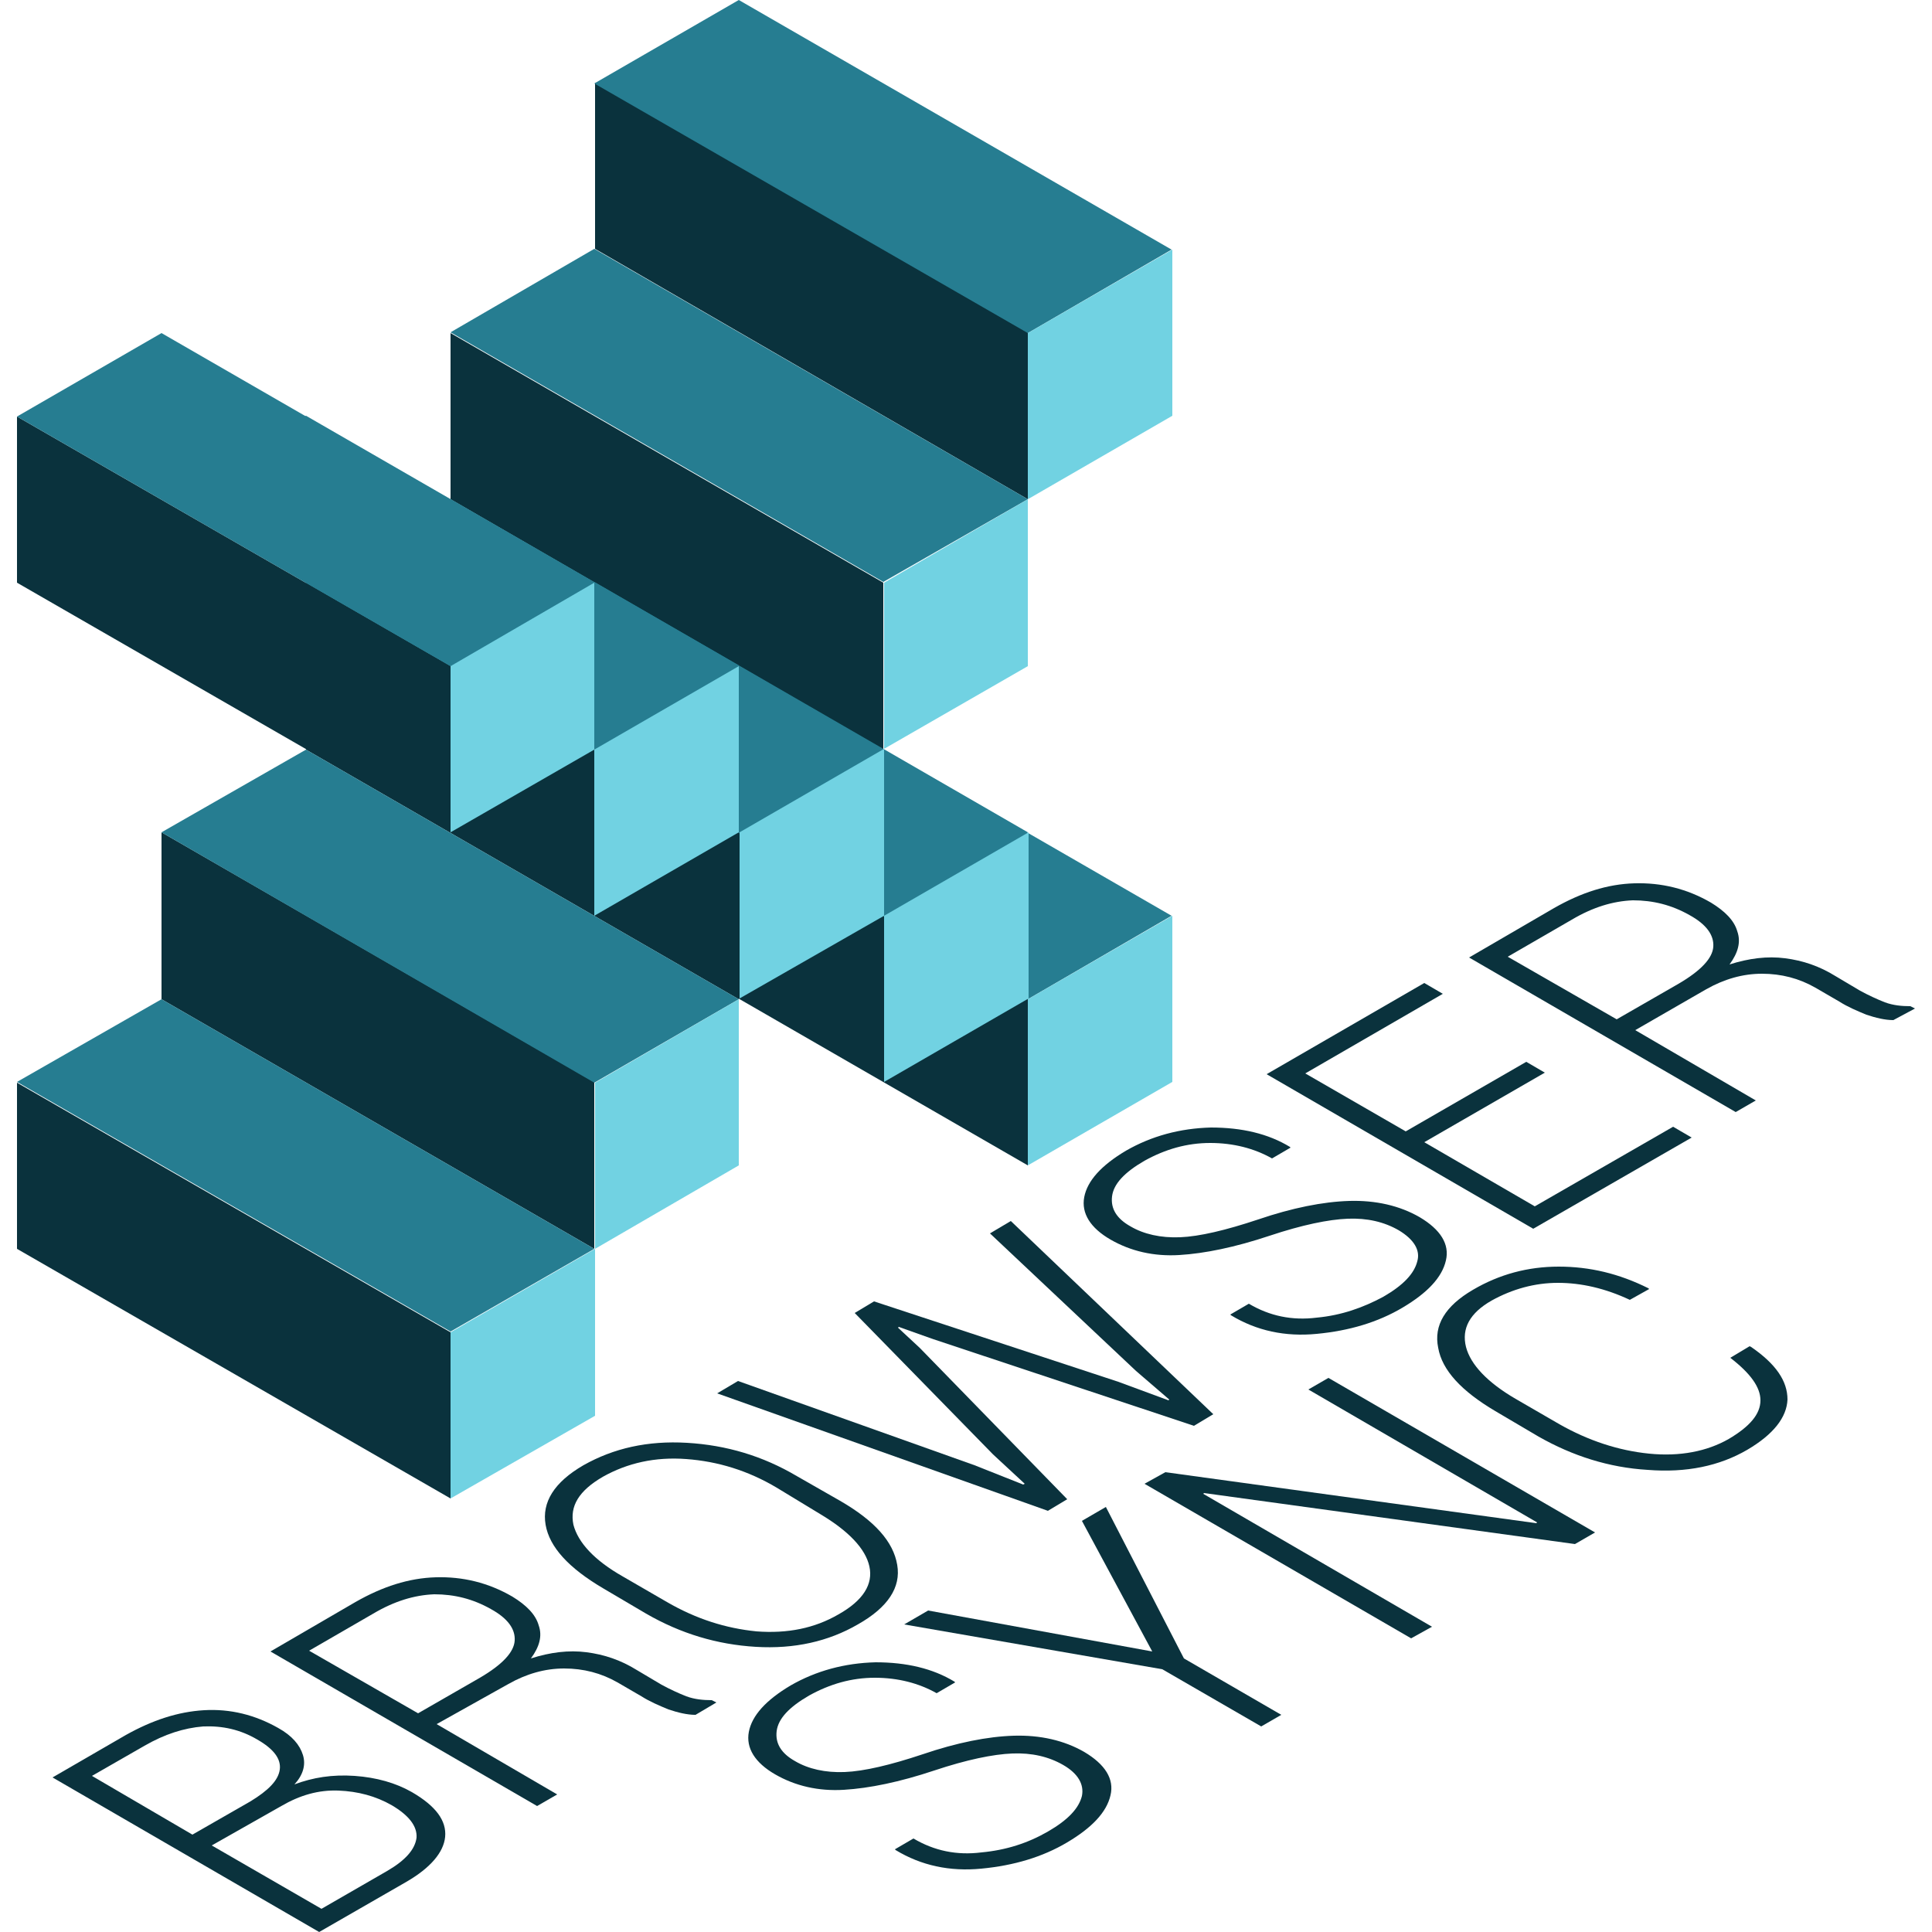
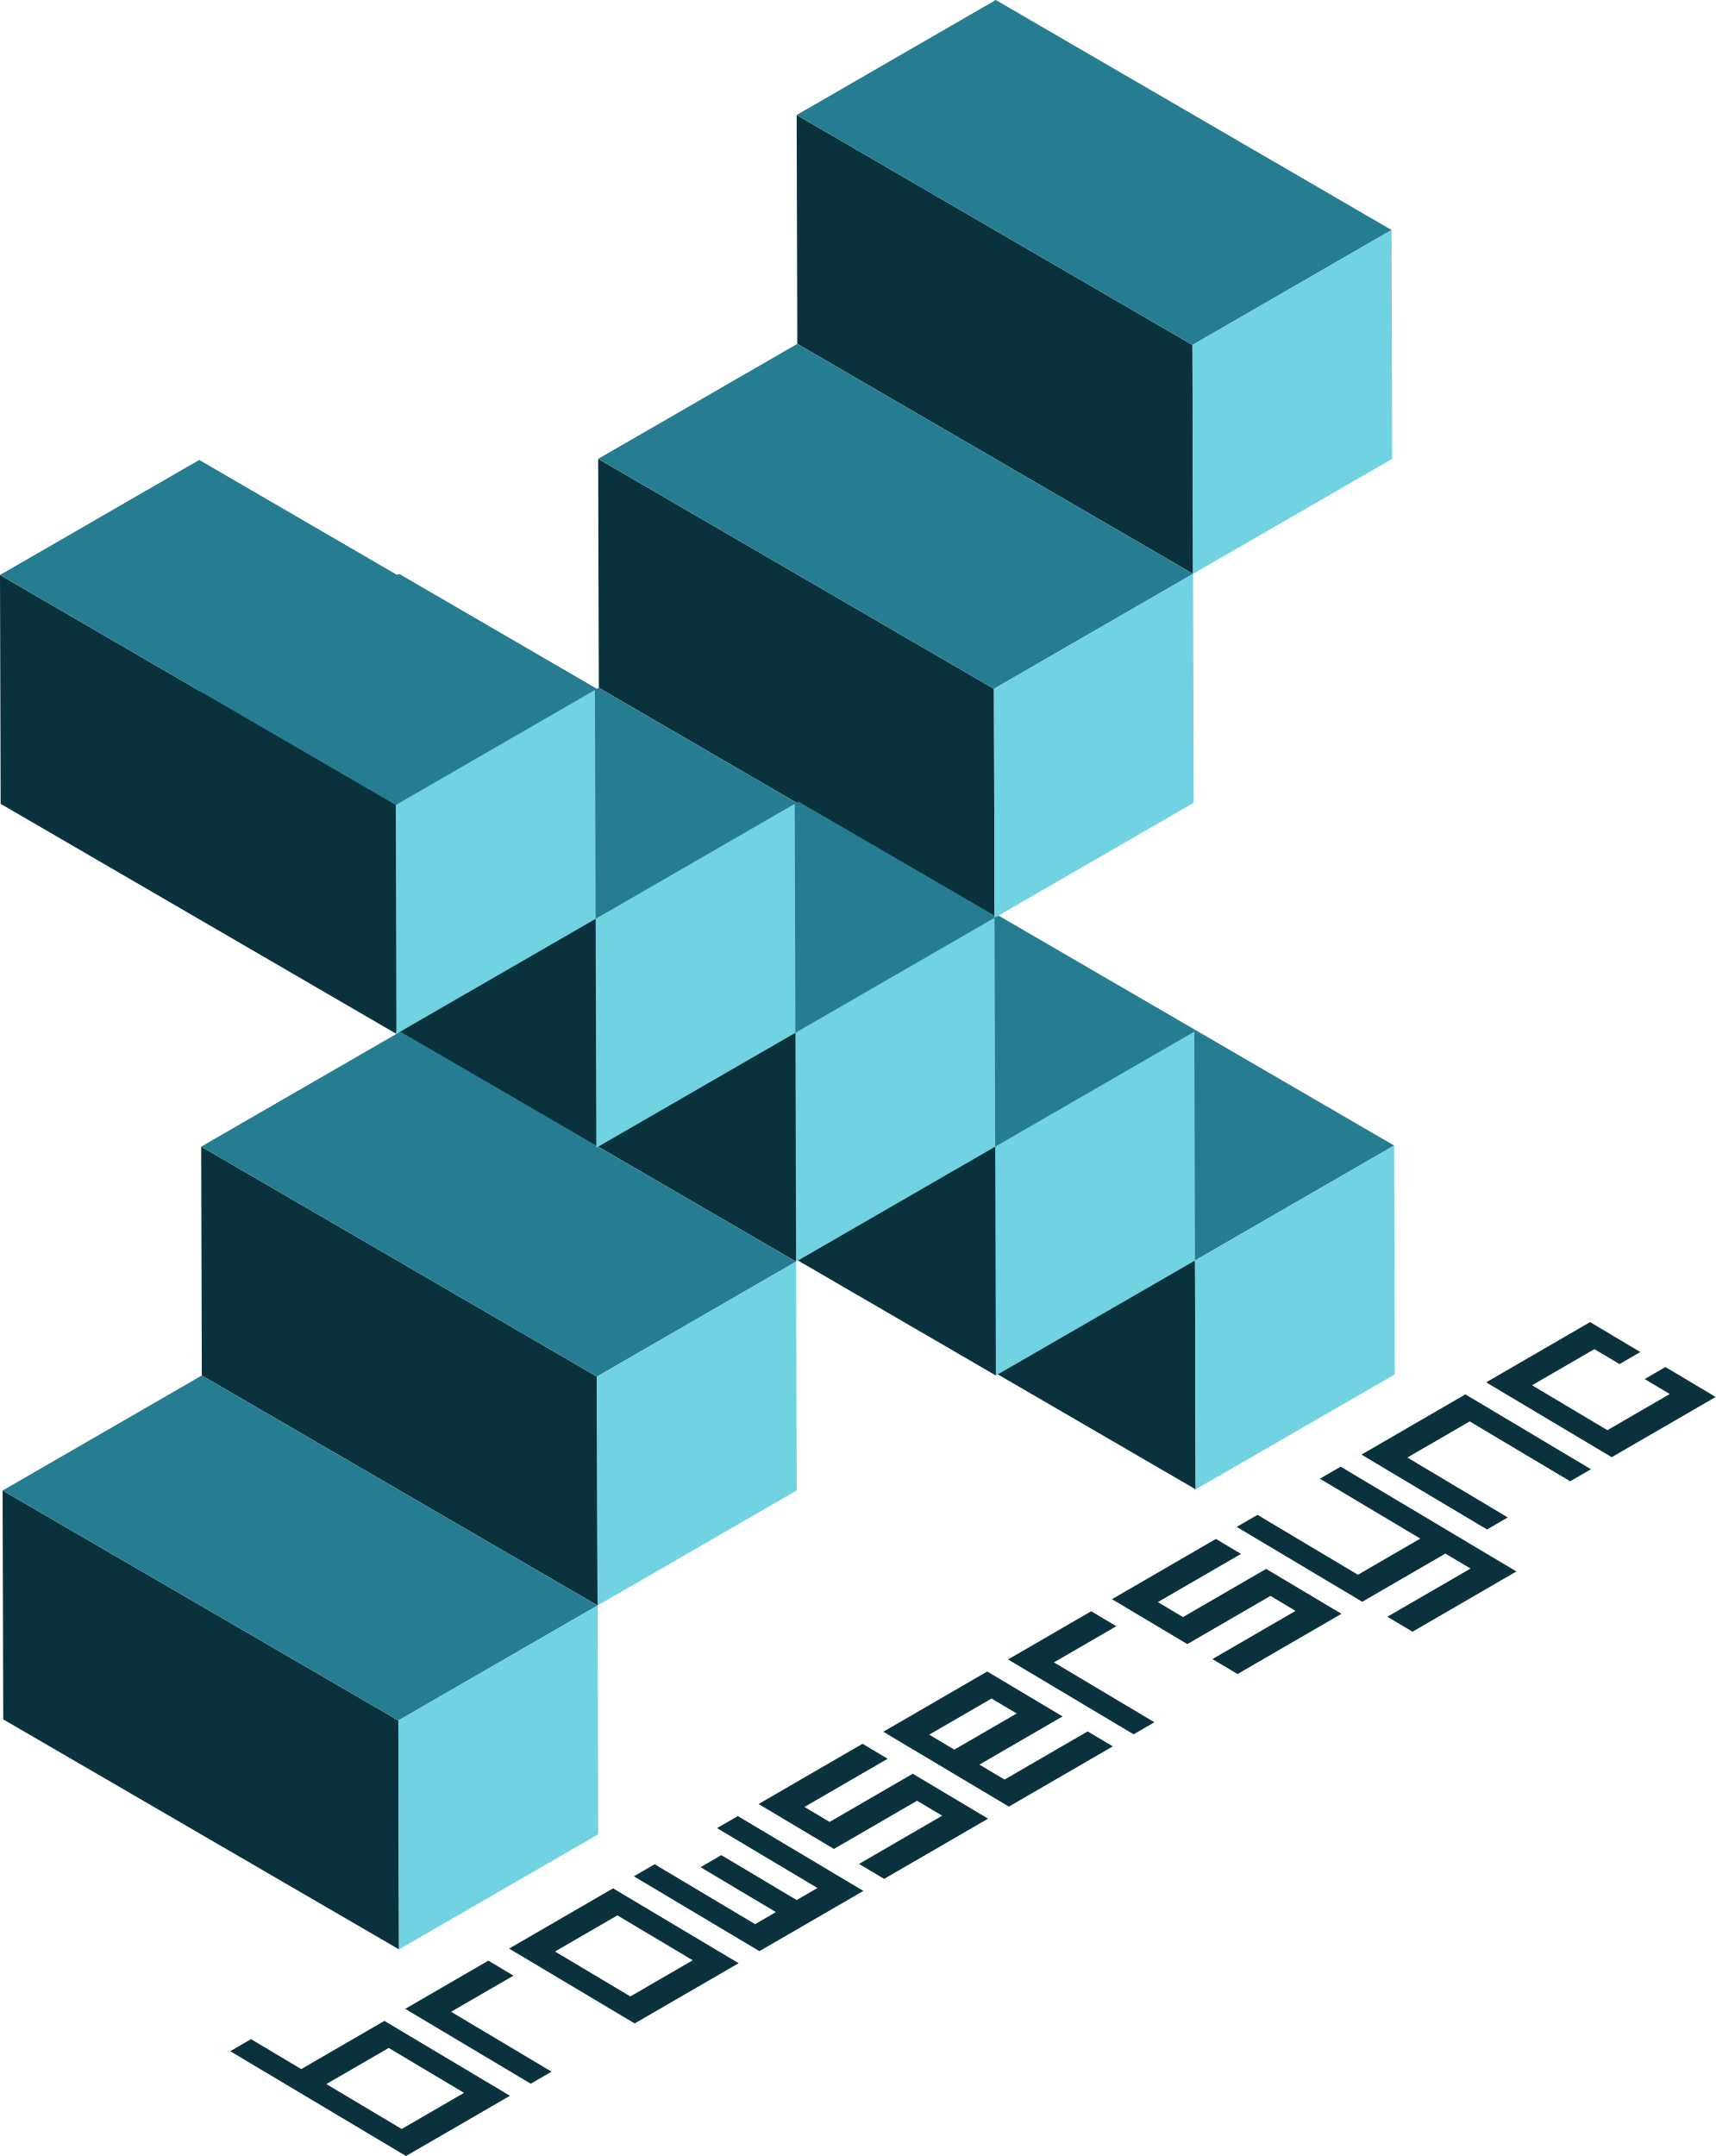
- <svg xmlns="http://www.w3.org/2000/svg" version="1.1" x="0px" y="0px" viewBox="0 0 250 250" style="enable-background:new 0 0 250 250;" xml:space="preserve">
-   <style type="text/css">
- 	.st0{display:none;}
- 	.st1{display:inline;fill:#18BC9C;}
- 	.st2{display:inline;}
- 	.st3{fill:#0A323D;}
- 	.st4{fill:#267D91;}
- 	.st5{fill:#71D2E2;}
- </style>
-   <g id="Background" class="st0">
-     <rect id="XMLID_27_" x="-625.4" y="-160.3" class="st1" width="1352.6" height="846.7" />
-   </g>
-   <g id="Guides" class="st0">
-     <g id="XMLID_15_" class="st2">
- 	</g>
-     <g id="XMLID_585_" class="st2">
- 	</g>
-   </g>
-   <g id="Logo">
- </g>
-   <g id="Text">
-     <g id="XMLID_59_">
-       <g id="XMLID_44_">
-         <polygon id="XMLID_37_" class="st3" points="58.3,86.2 2.2,53.9 2.2,75.4 58.3,107.7    " />
-         <polygon id="XMLID_38_" class="st3" points="76.9,140 20.9,107.7 20.9,129.3 76.9,161.6    " />
-         <polygon id="XMLID_39_" class="st3" points="58.3,172.4 2.2,140.1 2.2,161.6 58.3,193.9    " />
-         <polygon id="XMLID_40_" class="st3" points="114.3,75.4 58.3,43.1 58.3,64.6 114.3,97    " />
-         <polygon id="XMLID_41_" class="st3" points="133,43 77,10.7 77,32.2 133,64.6    " />
-         <polygon id="XMLID_42_" class="st3" points="133,129.2 77,96.9 77,118.5 133,150.8    " />
-         <polygon id="XMLID_43_" class="st3" points="95.6,107.7 39.6,75.4 39.6,97 95.6,129.3    " />
-       </g>
-       <g id="XMLID_36_">
-         <polygon id="XMLID_26_" class="st4" points="58.3,86.2 2.2,53.9 20.9,43.1 76.9,75.4    " />
-         <polygon id="XMLID_28_" class="st4" points="76.9,96.9 20.9,64.6 39.6,53.8 95.6,86.1    " />
-         <polygon id="XMLID_29_" class="st4" points="95.6,107.7 39.6,75.4 58.3,64.6 114.3,97    " />
-         <polygon id="XMLID_30_" class="st4" points="114.3,75.3 58.3,43 76.9,32.2 133,64.6    " />
-         <polygon id="XMLID_31_" class="st4" points="133,43.1 76.9,10.8 95.6,0 151.6,32.3    " />
-         <polygon id="XMLID_32_" class="st4" points="114.3,118.4 58.3,86.1 76.9,75.3 133,107.7    " />
-         <polygon id="XMLID_33_" class="st4" points="133,129.3 76.9,97 95.6,86.2 151.6,118.5    " />
-         <polygon id="XMLID_34_" class="st4" points="76.9,140.1 20.9,107.7 39.6,97 95.6,129.3    " />
-         <polygon id="XMLID_35_" class="st4" points="58.3,172.3 2.2,140 20.9,129.3 76.9,161.6    " />
-       </g>
-       <g id="XMLID_25_">
-         <polygon id="XMLID_16_" class="st5" points="58.3,86.2 76.9,75.4 76.9,97 58.3,107.7    " />
-         <polygon id="XMLID_17_" class="st5" points="76.9,97 95.6,86.2 95.6,107.7 76.9,118.5    " />
-         <polygon id="XMLID_18_" class="st5" points="95.7,107.7 114.4,96.9 114.4,118.5 95.7,129.2    " />
-         <polygon id="XMLID_19_" class="st5" points="114.4,75.4 133,64.6 133,86.2 114.4,96.9    " />
-         <polygon id="XMLID_20_" class="st5" points="133,43.1 151.7,32.3 151.7,53.8 133,64.6    " />
-         <polygon id="XMLID_21_" class="st5" points="114.4,118.5 133.1,107.7 133.1,129.2 114.4,140    " />
-         <polygon id="XMLID_22_" class="st5" points="133,129.3 151.7,118.5 151.7,140 133,150.8    " />
-         <polygon id="XMLID_23_" class="st5" points="77,140.1 95.6,129.3 95.6,150.8 77,161.6    " />
-         <polygon id="XMLID_24_" class="st5" points="58.3,172.4 77,161.6 77,183.2 58.3,193.9    " />
-       </g>
-       <g id="XMLID_1_">
-         <path id="XMLID_2_" class="st3" d="M41.3,250L6.8,230l9.5-5.5c3.4-1.9,6.7-3,10.1-3.2c3.4-0.2,6.6,0.6,9.6,2.3     c1.8,1,2.8,2.2,3.2,3.5c0.4,1.3,0,2.6-1.1,3.8c2.4-0.9,4.9-1.3,7.8-1.1c2.8,0.2,5.3,0.9,7.4,2.1c3.1,1.8,4.5,3.7,4.3,5.8     c-0.2,2-1.9,4-5,5.8L41.3,250z M24.9,237.4l7.5-4.3c2.3-1.4,3.6-2.7,3.8-4.1c0.2-1.4-0.8-2.7-2.9-3.9c-2.2-1.3-4.5-1.8-7-1.7     c-2.5,0.2-5,1-7.6,2.5l-6.8,3.9L24.9,237.4z M27.4,238.8l14.2,8.2l8.5-4.9c2.4-1.4,3.6-2.8,3.8-4.3c0.1-1.5-1-2.9-3.2-4.2     c-2.1-1.2-4.4-1.8-6.9-1.9c-2.6-0.1-5,0.6-7.4,2L27.4,238.8z" />
-         <path id="XMLID_6_" class="st3" d="M56.5,223.1l15.6,9.1l-2.6,1.5l-34.5-20l11-6.4c3.5-2,6.9-3.1,10.4-3.2     c3.5-0.1,6.8,0.7,9.9,2.5c1.8,1.1,3,2.3,3.4,3.7c0.5,1.4,0.1,2.8-1,4.3c2.5-0.8,4.9-1.1,7.2-0.8s4.4,1,6.5,2.3l3.2,1.9     c1.1,0.6,2.2,1.1,3.2,1.5c1.1,0.4,2.2,0.5,3.3,0.5l0.6,0.3l-2.7,1.6c-1.1,0-2.3-0.3-3.5-0.7c-1.2-0.5-2.4-1-3.5-1.7l-3.1-1.8     c-2.1-1.2-4.4-1.8-6.9-1.8c-2.5,0-4.9,0.7-7.2,2L56.5,223.1z M54.1,221.7l8-4.6c2.9-1.7,4.4-3.3,4.5-4.8c0.1-1.5-0.9-2.9-3.1-4.1     c-2.3-1.3-4.7-1.9-7.3-1.9c-2.6,0.1-5.2,0.9-7.9,2.5l-8.3,4.8L54.1,221.7z" />
-         <path id="XMLID_9_" class="st3" d="M108.7,194.2c4.5,2.6,6.9,5.3,7.4,8.3c0.5,2.9-1.2,5.5-5.1,7.7c-3.8,2.2-8.2,3.2-13.2,2.9     c-5-0.3-9.7-1.7-14.2-4.3l-5.6-3.3c-4.4-2.6-6.9-5.3-7.4-8.2c-0.5-2.9,1.1-5.5,4.9-7.7c3.9-2.2,8.3-3.2,13.4-2.9     c5.1,0.3,9.8,1.7,14.2,4.3L108.7,194.2z M100.5,192.5c-3.7-2.2-7.6-3.4-11.7-3.7c-4-0.3-7.6,0.5-10.8,2.3     c-3.1,1.8-4.3,3.8-3.8,6.2c0.6,2.3,2.7,4.6,6.4,6.7l5.7,3.3c3.8,2.2,7.6,3.4,11.6,3.8c4,0.3,7.5-0.4,10.6-2.2     c3.2-1.8,4.5-3.9,4-6.2c-0.5-2.3-2.7-4.6-6.4-6.8L100.5,192.5z" />
-         <path id="XMLID_12_" class="st3" d="M126.1,189.6l6.3,2.5l0.2-0.1l-4.1-3.8l-17.9-18.3l2.5-1.5l31.6,10.4l6.5,2.4l0.1-0.1     l-4.3-3.7l-18.9-17.8l2.7-1.6L157,183l-2.5,1.5l-33.7-11.2l-4.5-1.6l-0.1,0.1l2.8,2.6l19.1,19.6l-2.5,1.5l-42.8-15.2l2.7-1.6     L126.1,189.6z" />
-         <path id="XMLID_14_" class="st3" d="M181,159.2c-1.9-1.1-4.1-1.6-6.6-1.5c-2.5,0.1-5.9,0.8-10.1,2.2c-4.5,1.5-8.4,2.3-11.7,2.5     c-3.3,0.2-6.3-0.5-8.9-2c-2.6-1.5-3.8-3.4-3.4-5.5c0.4-2.1,2.2-4.1,5.4-6c3.3-1.9,7-2.9,11-3c4,0,7.4,0.8,10.2,2.5l0.1,0.1     l-2.4,1.4c-2.3-1.3-5-2-8-2c-3,0-5.8,0.8-8.5,2.3c-2.6,1.5-4,3-4.2,4.6c-0.2,1.6,0.6,2.9,2.4,3.9c1.7,1,3.9,1.5,6.4,1.4     c2.5-0.1,5.9-0.9,10.1-2.3c4.4-1.5,8.4-2.3,11.8-2.4c3.4-0.1,6.5,0.6,9.1,2.1c2.7,1.6,3.9,3.5,3.4,5.6c-0.5,2.2-2.4,4.2-5.6,6.1     c-3.2,1.9-6.9,3-11.1,3.4c-4.1,0.4-7.8-0.4-11.1-2.4l-0.1-0.1l2.4-1.4c2.7,1.6,5.6,2.2,8.8,1.8c3.2-0.3,6-1.3,8.6-2.7     c2.6-1.5,4-3,4.4-4.6C183.8,161.8,183,160.4,181,159.2z" />
-         <path id="XMLID_46_" class="st3" d="M199.9,138.8l-15.6,9l14.3,8.3l17.9-10.3l2.4,1.4L198.4,159l-34.5-20l20.4-11.8l2.4,1.4     l-17.8,10.3l13,7.5l15.6-9L199.9,138.8z" />
-         <path id="XMLID_48_" class="st3" d="M211.6,133.3l15.6,9.1l-2.6,1.5l-34.5-20l11-6.4c3.5-2,6.9-3.1,10.4-3.2     c3.5-0.1,6.8,0.7,9.9,2.5c1.8,1.1,3,2.3,3.4,3.7c0.5,1.4,0.1,2.8-1,4.3c2.5-0.8,4.9-1.1,7.2-0.8c2.3,0.3,4.4,1,6.5,2.3l3.2,1.9     c1.1,0.6,2.2,1.1,3.2,1.5c1.1,0.4,2.2,0.5,3.3,0.5l0.6,0.3L245,132c-1.1,0-2.3-0.3-3.5-0.7c-1.2-0.5-2.4-1-3.5-1.7l-3.1-1.8     c-2.1-1.2-4.4-1.8-6.9-1.8c-2.5,0-4.9,0.7-7.2,2L211.6,133.3z M209.2,131.9l8-4.6c2.9-1.7,4.4-3.3,4.5-4.8     c0.1-1.5-0.9-2.9-3.1-4.1c-2.3-1.3-4.7-1.9-7.3-1.9c-2.6,0.1-5.2,0.9-7.9,2.5l-8.3,4.8L209.2,131.9z" />
-         <path id="XMLID_51_" class="st3" d="M137.6,228.4c-1.9-1.1-4.1-1.6-6.6-1.5c-2.5,0.1-5.9,0.8-10.1,2.2c-4.5,1.5-8.4,2.3-11.7,2.5     c-3.3,0.2-6.3-0.5-8.9-2c-2.6-1.5-3.8-3.4-3.4-5.5c0.4-2.1,2.2-4.1,5.4-6c3.3-1.9,7-2.9,11-3c4,0,7.4,0.8,10.2,2.5l0.1,0.1     l-2.4,1.4c-2.3-1.3-5-2-8-2c-3,0-5.8,0.8-8.5,2.3c-2.6,1.5-4,3-4.2,4.6c-0.2,1.6,0.6,2.9,2.4,3.9c1.7,1,3.9,1.5,6.4,1.4     c2.5-0.1,5.9-0.9,10.1-2.3c4.4-1.5,8.4-2.3,11.8-2.4c3.4-0.1,6.5,0.6,9.1,2.1c2.7,1.6,3.9,3.5,3.4,5.6c-0.5,2.2-2.4,4.2-5.6,6.1     c-3.2,1.9-6.9,3-11.1,3.4c-4.1,0.4-7.8-0.4-11.1-2.4l-0.1-0.1l2.4-1.4c2.7,1.6,5.6,2.2,8.8,1.8c3.2-0.3,6-1.2,8.6-2.7     c2.6-1.5,4-3,4.4-4.6C140.3,230.9,139.5,229.5,137.6,228.4z" />
-         <path id="XMLID_53_" class="st3" d="M149.1,213.7l-9.1-16.9l3.1-1.8l10.1,19.6l12.6,7.3l-2.6,1.5l-12.8-7.4l-33.4-5.8l3.1-1.8     L149.1,213.7z" />
-         <path id="XMLID_55_" class="st3" d="M206.4,198.3l-2.6,1.5l-48-6.6l-0.1,0.1l29.6,17.2l-2.7,1.5l-34.5-20l2.7-1.5l48,6.6l0.1-0.1     l-29.6-17.2l2.6-1.5L206.4,198.3z" />
-         <path id="XMLID_57_" class="st3" d="M226.4,174.2l0.2,0.1c3.2,2.2,4.7,4.4,4.7,6.8c-0.1,2.3-1.8,4.5-5.2,6.5     c-3.6,2.1-7.9,3-12.9,2.6c-5-0.3-9.7-1.8-14.1-4.3l-5.6-3.3c-4.4-2.6-6.9-5.3-7.4-8.2c-0.6-2.9,0.9-5.4,4.5-7.5     c3.4-2,7.1-3,11.1-3c4,0,7.8,0.9,11.6,2.8l0.1,0.1l-2.5,1.4c-3.2-1.5-6.3-2.2-9.3-2.2c-3,0-5.9,0.8-8.6,2.3     c-2.8,1.6-3.9,3.6-3.3,6c0.6,2.3,2.8,4.6,6.4,6.7l5.7,3.3c3.7,2.1,7.6,3.4,11.6,3.8c4,0.4,7.5-0.3,10.3-1.9     c2.7-1.6,4.1-3.2,4.1-5c0-1.7-1.3-3.5-3.9-5.5L226.4,174.2z" />
-       </g>
-     </g>
-   </g>
+ <svg xmlns="http://www.w3.org/2000/svg" version="1.1" viewBox="0 0 440.104 552.999">
+   <path d="m125.48 540.64l-5.332 3.091-5.333 3.091-5.332 3.09-5.333 3.091-6.442-3.841-6.442-3.84-6.442-3.84-6.442-3.841-6.442-3.84-6.442-3.84-6.442-3.841 5.333-3.09 6.442 3.84 6.442 3.84 5.332-3.09 5.333-3.091 5.332-3.091 5.333-3.09 6.442 3.84 6.442 3.841 6.442 3.841 6.442 3.84 6.442 3.84-5.333 3.09zm-11.774-0.749l5.332-3.091-6.442-3.84-6.442-3.84-6.442-3.841-5.332 3.091-5.333 3.09-5.332 3.091 6.442 3.84 6.442 3.841 6.442 3.84 5.332-3.091 5.333-3.09z" fill="#0A323D" />
+   <path d="m136.15 534.46l-6.442-3.841-6.442-3.84-6.442-3.841-6.442-3.84-6.442-3.84 5.333-3.091 5.333-3.091 5.333-3.09 5.333-3.091 6.442 3.841-5.333 3.09-5.333 3.091-5.333 3.09 6.442 3.841 6.442 3.84 6.442 3.84 6.442 3.841-5.333 3.091z" fill="#0A323D" />
+   <path d="m184.14 506.64l-5.333 3.09-5.333 3.091-5.332 3.09-5.333 3.091-6.442-3.841-6.442-3.84-6.442-3.84-6.442-3.841-6.442-3.84 5.333-3.091 5.332-3.09 5.333-3.091 5.333-3.09 5.333-3.091 6.442 3.841 6.442 3.84 6.442 3.841 6.442 3.84 6.442 3.84-5.333 3.091zm-11.775-0.75l5.332-3.091-6.441-3.84-6.443-3.84-6.441-3.841-5.333 3.091-5.333 3.09-5.332 3.091 6.442 3.84 6.442 3.841 6.442 3.84 5.332-3.091 5.333-3.09z" fill="#0A323D" />
+   <path d="m216.14 488.1l-5.333 3.09-5.332 3.09-5.333 3.091-5.333 3.091-6.441-3.841-6.443-3.84-6.441-3.84-6.443-3.841-6.441-3.84 5.332-3.091 6.442 3.841 6.442 3.84 6.442 3.841 6.442 3.84 5.332-3.091-6.441-3.84-6.443-3.84-6.441-3.841 5.332-3.091 6.442 3.841 6.442 3.841 6.442 3.84 5.333-3.091-6.442-3.84-6.442-3.841-6.442-3.84-6.442-3.84 5.332-3.091 6.442 3.84 6.442 3.841 6.442 3.84 6.442 3.84 6.442 3.841-5.332 3.091z" fill="#0A323D" />
+   <path d="m248.13 469.56l-5.332 3.091-5.333 3.09-5.333 3.091-5.332 3.09-6.442-3.84 5.332-3.091 5.333-3.09 5.332-3.091 5.333-3.09-6.442-3.84-5.332 3.09-5.333 3.091-5.333 3.09-5.332 3.091-6.442-3.841-6.442-3.84-6.442-3.841 5.332-3.09 5.333-3.091 5.332-3.09 5.333-3.091 5.333-3.09 6.441 3.84-5.332 3.091-5.332 3.09-5.333 3.091-5.333 3.09 6.442 3.841 5.333-3.091 5.332-3.09 5.333-3.091 5.333-3.09 6.441 3.84 6.443 3.84 6.441 3.841-5.332 3.09z" fill="#0A323D" />
+   <path d="m273.68 447.18l5.333-3.091 6.442 3.84-5.333 3.091-5.332 3.091-5.333 3.09-5.332 3.091-5.333 3.09-6.442-3.84-6.442-3.84-6.442-3.841-6.442-3.84-6.442-3.841 5.333-3.09 5.332-3.091 5.333-3.09 5.332-3.091 5.333-3.091 6.442 3.841 6.442 3.841 6.442 3.84-5.333 3.091-5.332 3.09-5.333 3.091-5.332 3.09 6.442 3.84 5.332-3.09 5.333-3.091 5.332-3.09zm-18.216-4.59l5.332-3.091-6.442-3.84-5.332 3.09-5.333 3.091-5.332 3.09 6.442 3.841 5.332-3.091 5.333-3.09z" fill="#0A323D" />
+   <path d="m290.79 444.84l-6.441-3.84-6.443-3.84-6.441-3.841-6.443-3.841-6.441-3.84 5.332-3.09 5.332-3.091 5.333-3.091 5.333-3.09 6.441 3.84-5.332 3.091-5.332 3.09-5.333 3.091 6.442 3.84 6.442 3.841 6.442 3.84 6.442 3.841-5.333 3.09z" fill="#0A323D" />
+   <path d="m338.78 417.02l-5.332 3.091-5.333 3.09-5.332 3.091-5.333 3.09-6.442-3.84 5.333-3.091 5.332-3.09 5.333-3.091 5.332-3.09-6.442-3.84-5.332 3.09-5.333 3.091-5.332 3.09-5.333 3.091-6.442-3.841-6.442-3.84-6.442-3.841 5.333-3.09 5.332-3.091 5.333-3.09 5.332-3.091 5.333-3.09 6.442 3.84-5.333 3.091-5.332 3.09-5.333 3.091-5.332 3.09 6.442 3.841 5.332-3.091 5.333-3.09 5.332-3.091 5.333-3.09 6.442 3.84 6.442 3.84 6.442 3.841-5.333 3.09z" fill="#0A323D" />
+   <path d="m383.66 406.16l-5.333 3.091-5.333 3.091-5.332 3.09-5.332 3.091-6.443-3.84 5.333-3.091 5.333-3.09 5.332-3.091 5.333-3.091-6.441-3.84-5.333 3.09-5.332 3.091-5.333 3.091-5.333 3.09-6.441-3.84-6.443-3.84-6.441-3.841-6.443-3.84-6.441-3.841 5.332-3.09 6.442 3.84 6.442 3.841 6.442 3.84 6.442 3.84 5.332-3.09 5.333-3.091 5.333-3.09-6.442-3.84-6.442-3.841-6.442-3.841-6.442-3.84 5.332-3.09 6.442 3.84 6.442 3.84 6.442 3.841 6.442 3.84 6.442 3.841 6.441 3.84 6.442 3.84-5.332 3.09z" fill="#0A323D" />
+   <path d="m402.78 379.94l-6.442-3.841-6.442-3.84-6.442-3.84-6.442-3.841-5.332 3.091-5.333 3.09-5.333 3.091 6.442 3.84 6.442 3.841 6.442 3.84 6.442 3.84-5.332 3.091-6.442-3.841-6.442-3.84-6.442-3.84-6.442-3.841-6.442-3.84 5.332-3.091 5.333-3.09 5.332-3.091 5.333-3.09 5.333-3.091 6.441 3.841 6.443 3.84 6.441 3.841 6.443 3.84 6.441 3.84-5.332 3.091z" fill="#0A323D" />
+   <path d="m415.44 349.88l-6.442-3.841-5.332 3.091-5.333 3.09-5.332 3.091 6.441 3.84 6.443 3.841 6.441 3.84 5.333-3.091 5.333-3.09 5.332-3.091-6.442-3.84 5.333-3.09 6.442 3.84 6.442 3.84-5.333 3.091-5.332 3.09-5.333 3.091-5.332 3.09-5.333 3.091-6.442-3.841-6.442-3.84-6.442-3.84-6.442-3.841-6.442-3.84 5.332-3.091 5.333-3.09 5.333-3.091 5.332-3.09 5.333-3.091 6.442 3.841 6.442 3.84-5.333 3.091z" fill="#0A323D" />
+   <polygon points="306.04 147.19 204.53 88.193 204.36 29.494 305.88 88.487" fill="#0A323D" />
+   <polygon points="306.71 382.01 205.19 323.02 205.03 264.32 306.54 323.31" fill="#0A323D" />
+   <polygon points="255.46 352.81 153.94 293.81 153.78 235.11 255.29 294.11" fill="#0A323D" />
+   <polygon points="255.12 235.41 153.61 176.41 153.44 117.69 254.96 176.68" fill="#0A323D" />
+   <polygon points="204.21 323.6 102.69 264.61 102.52 205.91 204.04 264.9" fill="#0A323D" />
+   <polygon points="153.29 411.79 51.773 352.8 51.606 294.1 153.12 353.09" fill="#0A323D" />
+   <polygon points="152.96 294.39 51.44 235.4 51.274 176.67 152.79 235.67" fill="#0A323D" />
+   <polygon points="101.68 265.18 0.166 206.18 0 147.48 101.52 206.48" fill="#0A323D" />
+   <polygon points="102.35 500 0.832 441.01 0.666 382.31 102.18 441.3" fill="#0A323D" />
+   <polygon points="305.88 88.487 204.36 29.494 255.44 0 356.96 58.994" fill="#267D91" />
+   <polygon points="306.54 323.31 205.03 264.32 256.11 234.82 357.62 293.82" fill="#267D91" />
+   <polygon points="255.29 294.11 153.78 235.11 204.86 205.62 306.37 264.61" fill="#267D91" />
+   <polygon points="254.96 176.68 153.44 117.69 204.53 88.193 306.04 147.19" fill="#267D91" />
+   <polygon points="204.04 264.9 102.52 205.91 153.61 176.41 255.12 235.41" fill="#267D91" />
+   <polygon points="153.12 353.09 51.606 294.1 102.69 264.61 204.21 323.6" fill="#267D91" />
+   <polygon points="152.79 235.67 51.274 176.67 102.36 147.18 203.87 206.17" fill="#267D91" />
+   <polygon points="101.52 206.48 0 147.48 51.107 117.97 152.62 176.97" fill="#267D91" />
+   <polygon points="102.18 441.3 0.666 382.31 51.773 352.8 153.29 411.79" fill="#267D91" />
+   <polygon points="356.96 58.994 357.12 117.69 306.04 147.19 305.88 88.487" fill="#71D2E2" />
+   <polygon points="357.62 293.82 357.79 352.52 306.71 382.01 306.54 323.31" fill="#71D2E2" />
+   <polygon points="306.37 264.61 306.54 323.31 255.46 352.81 255.29 294.11" fill="#71D2E2" />
+   <polygon points="306.04 147.19 306.21 205.91 255.12 235.41 254.96 176.68" fill="#71D2E2" />
+   <polygon points="255.12 235.41 255.29 294.11 204.21 323.6 204.04 264.9" fill="#71D2E2" />
+   <polygon points="204.21 323.6 204.37 382.3 153.29 411.79 153.12 353.09" fill="#71D2E2" />
+   <polygon points="203.87 206.17 204.04 264.9 152.96 294.39 152.79 235.67" fill="#71D2E2" />
+   <polygon points="152.62 176.97 152.79 235.67 101.68 265.18 101.52 206.48" fill="#71D2E2" />
+   <polygon points="153.29 411.79 153.45 470.49 102.35 500 102.18 441.3" fill="#71D2E2" />
</svg>
